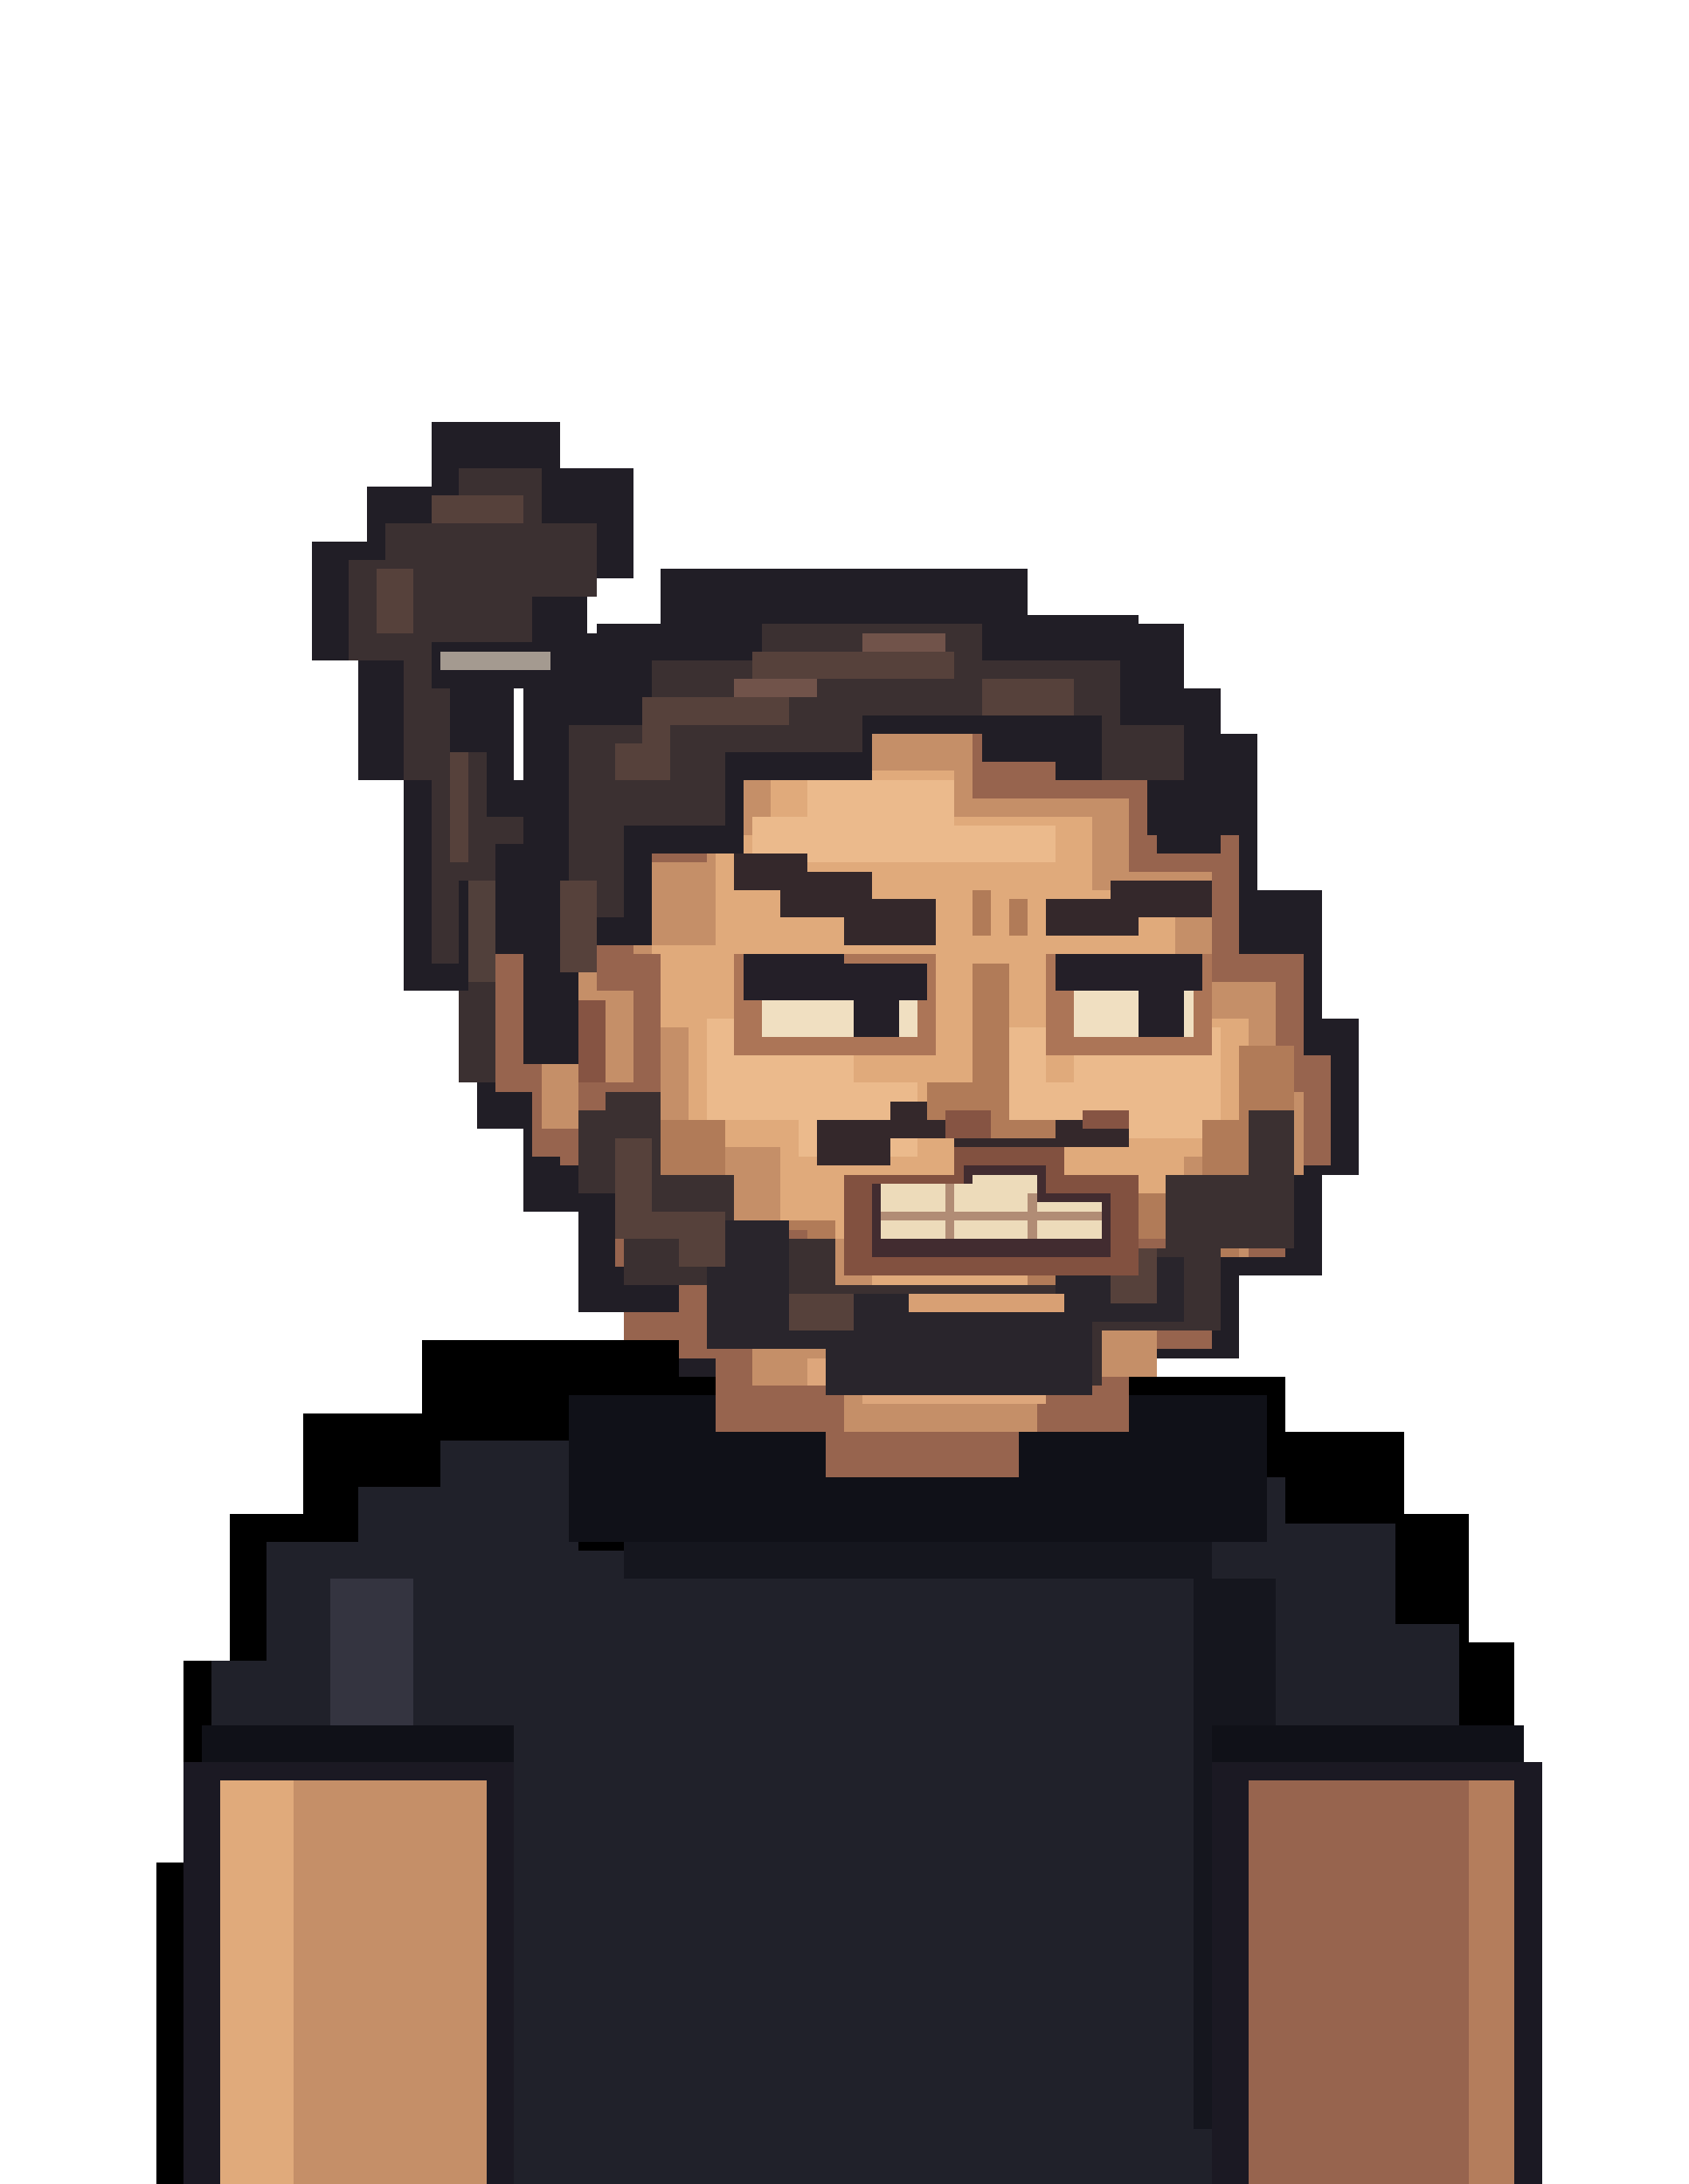
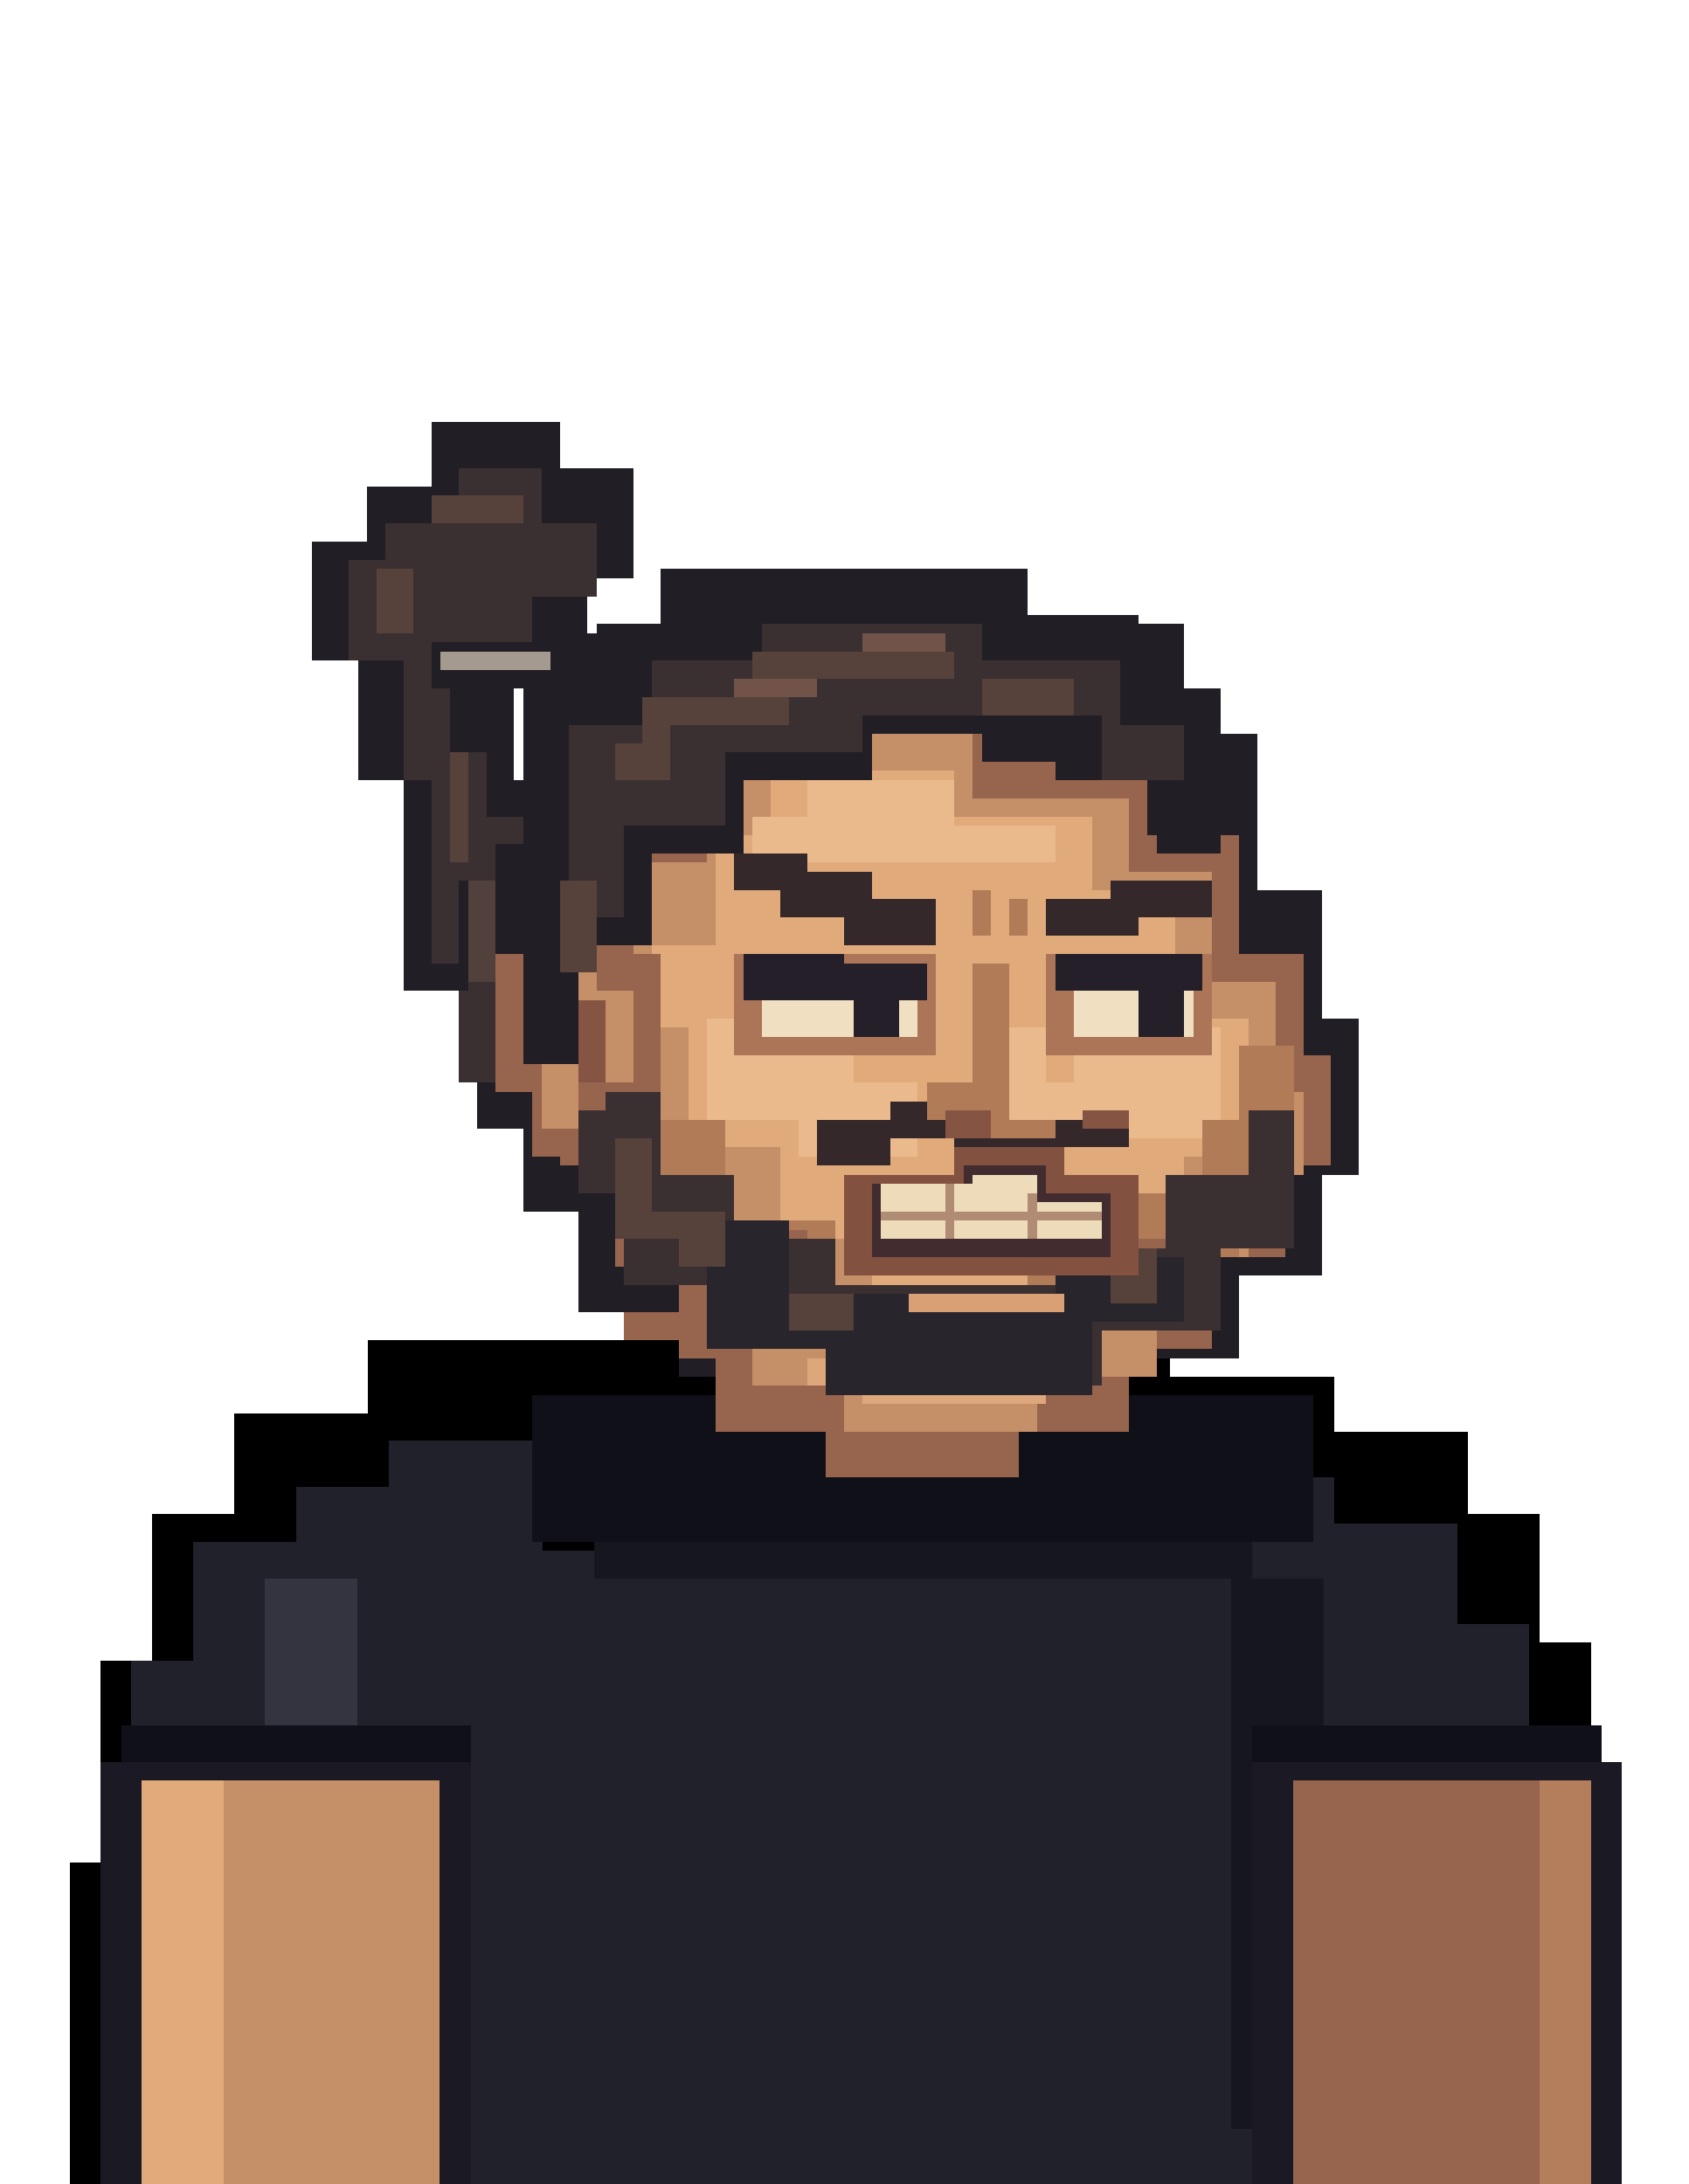
<svg xmlns="http://www.w3.org/2000/svg" width="552" height="714" viewBox="-12 -38 184 238" shape-rendering="crispEdges" data-expression="disgusted">
  <g id="neck" transform="translate(0 -20)">
    <path fill="#97644e" d="M56 118h58v24h7v16H49v-16h7z" />
    <path fill="#c58f68" d="M62 126h45v17h7v8H56v-8h6z" />
    <path fill="#dda67b" d="M66 134h35v10h7v3H66z" />
  </g>
-   <g id="casual-body">
+   <g id="casual-body" transform="translate(-10 0) scale(1.12 1)">
    <path d="M52 108h60v4h16v6h13v9h7v14h5v19h3v40H5v-35h3v-22h5v-16h8v-11h13v-8h18z" />
    <path fill="#20212a" d="M36 119h15v12h24v-4h17v5h22v-9h14v5h12v11h7v20h5v41H8v-35h3v-22h6v-13h10v-6h9z" />
    <path fill="#20212a" d="M31 126h16v12h27v-5h23v6h27v-9h10v14h7v22h5v34H31v-9h-9v-20h-5v-21h5v-14h9z" />
    <path fill="#20212a" d="M48 137h20v-3h8v5h20v4h14v14H96v7H71v-5H51v-8h-8v-8h5z" />
    <path fill="#20212a" d="M54 138h12v3h-12zM45 144h8v7h-5v-4h-3zM72 140h20v3H72z" />
    <path fill="#20212a" d="M21 131h8v12h-6v20h5v19h8v18H10v-34h4v-23h7zM132 139h7v22h7v39h-17v-19h-4v-16h7z" />
    <path fill="#20212a" d="M16 143h5v21h-5zM12 170h8v16h6v14H9v-25h3zM140 170h6v30h-7v-17h-4v-10h5z" />
    <path fill="#20212a" d="M27 135h6v20h5v17h-4v10h-6v-19h-4v-16h3zM119 145h9v17h-6v19h-6v-19h3z" />
    <path fill="#20212a" d="M32 133h6v19h-4v-10h-2zM38 160h6v16h-4v-9h-2zM127 134h5v12h-4v-5h-1z" />
    <path fill="#20212a" d="M48 165h15v4H49v4H37v-4h11zM90 168h24v4H93v3H71v-4h19zM45 183h30v4H55v4H37v-4h8zM107 186h19v5h-12v4H85v-4h22z" />
    <path fill="#20212a" d="M48 174h20v3H48zM76 177h30v3H76zM51 192h29v3H51zM100 182h12v3h-12z" />
    <path fill="#20212a" d="M33 193h7v7h-7zM120 193h9v7h-9zM80 197h29v3H80z" />
    <rect x="24" y="134" width="9" height="60" fill="#343440" />
    <rect x="118" y="134" width="9" height="60" fill="#15161e" />
    <rect x="10" y="150" width="34" height="4" fill="#101118" />
    <rect x="120" y="150" width="34" height="4" fill="#101118" />
    <rect x="8" y="154" width="36" height="48" fill="#1b1923" />
    <rect x="120" y="154" width="36" height="48" fill="#1b1923" />
    <rect x="12" y="156" width="29" height="46" fill="#c58f68" />
    <rect x="12" y="156" width="8" height="46" fill="#e0aa7b" />
    <rect x="124" y="156" width="29" height="46" fill="#97644e" />
    <rect x="148" y="156" width="5" height="46" fill="#b47d5c" />
    <rect x="50" y="114" width="76" height="16" fill="#101118" />
    <rect x="56" y="130" width="64" height="4" fill="#15161e" />
  </g>
  <g id="hair-back" transform="translate(0 -38)">
    <path fill="#211e26" d="M45 69h15v-7h40v6h17v12h8v27h-7v16h-9v7H51v-7H40v-17h-5V85h10z" />
    <path fill="#3b3031" d="M39 89h7v15h-4v14h-4v-14h-3V96h4zM111 82h7v23h-5v15h-6v-9h4z" />
    <path fill="#51403b" d="M39 96h3v11h-3z" />
  </g>
  <g id="ponytail" transform="translate(0 -38)">
    <path fill="#211e26" d="M28 53h7v-7h14v5h8v12h-5v10h-8v16h-5v19h-7V85h-5V72h-5V59h6z" />
    <path fill="#3b3031" d="M30 57h8v-6h9v6h6v8h-7v8h-9v12h-5V72h-6V61h4zM35 82h6v14h-3v9h-3z" />
    <path fill="#56413b" d="M35 54h10v3H35zM29 62h4v7h-4zM37 82h2v12h-2z" />
    <path fill="#211e26" d="M35 70h14v5H35z" />
    <path fill="#a49a90" d="M36 71h12v2H36z" />
  </g>
  <g id="head" transform="translate(0 -38)">
    <path fill="#211e26" d="M57 73h40v4h17v8h11v12h7v14h4v17h-4v11h-9v9h-14v6H76v-4H62v-7H51v-11h-6v-14h-3V99h6V85h9z" />
    <path fill="#97644e" d="M60 78h35v5h18v8h10v13h7v11h3v12h-5v10h-9v8h-13v5H78v-5H65v-7H55v-11h-6v-13h-3v-13h6V89h8z" />
    <path fill="#c58f68" d="M65 80h29v7h17v8h9v12h7v12h3v9h-6v9h-12v8H80v-5H68v-9H58v-12h-6v-15h5V94h8z" />
    <path fill="#e0aa7b" d="M72 84h20v5h15v8h9v14h8v15h-7v9h-13v5H83v-5H73v-10H63v-13h-4v-9h7V91h6z" />
    <path fill="#ebba8c" d="M76 85h16v5h11v4H70v-5h6zM65 111h16v7h7v8H75v-4H65zM105 112h16v12h-16z" />
    <path fill="#b17b58" d="M52 109h7v13h8v11h12v8H68v-6H58v-10h-6zM123 114h6v14h-6v9h-12v7h-11v-5h11v-9h8v-8h4z" />
  </g>
  <g id="double-chin" transform="translate(0 -38)">
    <path fill="#97644e" d="M62 134h14v8h28v-7h16v12h-9v9H99v5H78v-5H66v-8h-4z" />
    <path fill="#c58f68" d="M67 139h9v8h28v-6h10v9h-13v6H80v-5H70v-6h-3z" />
    <path fill="#dda67b" d="M76 148h26v5H82v-2h-6z" />
    <path fill="#ad7658" d="M72 143h7v3h23v-3h6v6H79v-2h-7z" />
  </g>
  <g id="ears" transform="translate(0 -38)">
    <path fill="#97644e" d="M46 99h9v5h5v16h-5v6h-9v-7h-4v-15h4z" />
    <path fill="#c58f68" d="M47 103h6v5h4v10h-6v5h-4z" />
    <path fill="#e0aa7b" d="M47 104h3v7h-3z" />
    <path fill="#865443" d="M51 109h3v9h-3z" />
  </g>
  <g id="hair-front" transform="translate(0 -38)">
    <path fill="#211e26" d="M45 90V76h8v-8h14v-5h30v4h15v8h9v18h-7v-8h-11v-5H83v5H69v8H59v10h-8v13h-6v-14h-3V92h3z" />
    <path fill="#3b3031" d="M50 79h9v-7h12v-4h24v4h15v7h7v6h-9v-7H82v4H67v8H56v10h-6z" />
    <path fill="#56413b" d="M58 76h12v-5h22v3H74v5H61v6h-6v-4h3zM95 74h10v4H95zM49 96h4v10h-4z" />
    <path fill="#71534a" d="M68 74h9v2h-9zM82 69h9v2h-9z" />
  </g>
  <g id="facial-hair" transform="translate(0 -38)">
    <path fill="#3b3031" d="M54 119h6v9h8v7h11v5h24v-4h12v-8h9v-7h5v15h-8v9h-13v6H78v-4H65v-7H56v-10h-5v-9h3z" />
    <path fill="#29252c" d="M65 133h9v8h29v-4h14v7h-10v8H78v-5H65z" />
    <path fill="#56413b" d="M55 124h4v8h8v6h-5v-3h-7zM74 141h7v4h-7zM109 136h5v6h-5z" />
    <path fill="#34282b" d="M77 122h8v-2h9v2h8v-1h9v4h-8v1H92v-2h-7v3h-8z" />
  </g>
  <g id="expression-brows" transform="translate(0 -38)">
    <path fill="#34282b" d="M68 93h8v2h7v3h7v5H80v-3h-7v-3h-5zM102 98h7v-2h11v4h-8v2h-10z" />
    <path fill="#b17b58" d="M94 97h2v5h-2zM98 98h2v4h-2z" />
  </g>
  <g id="expression-eyes" transform="translate(0 -38)">
    <path fill="#ac7557" d="M68 104h22v11H68zM102 104h18v11h-18z" />
    <path fill="#f0dfc1" d="M71 109h17v4H71zM105 108h13v5h-13z" />
    <path fill="#241f28" d="M81 109h5v4h-5zM112 108h5v5h-5zM69 104h11v1h9v4H69zM103 104h16v4h-16z" />
  </g>
  <g id="nose" transform="translate(0 -38)">
    <path fill="#b17b58" d="M94 105h4v13h5v6h-9v-2h-5v-4h5z" />
    <path fill="#ebba8c" d="M98 112h4v6h7v4H98z" />
    <path fill="#865443" d="M91 121h5v3h-5zM106 121h5v2h-5z" />
  </g>
  <g id="expression-mouth" transform="translate(0 -38)">
    <path fill="#825140" d="M80 128h12v-3h12v3h8v11H80z" />
    <path fill="#422c30" d="M83 129h10v-2h9v3h7v7H83z" />
    <path fill="#eddbba" d="M84 129h10v-1h7v3h7v4H84z" />
    <path fill="#b18c75" d="M91 129h1v6h-1zM100 130h1v5h-1zM84 132h24v1H84z" />
    <path fill="#d8a074" d="M87 141h17v2H87z" />
  </g>
</svg>
